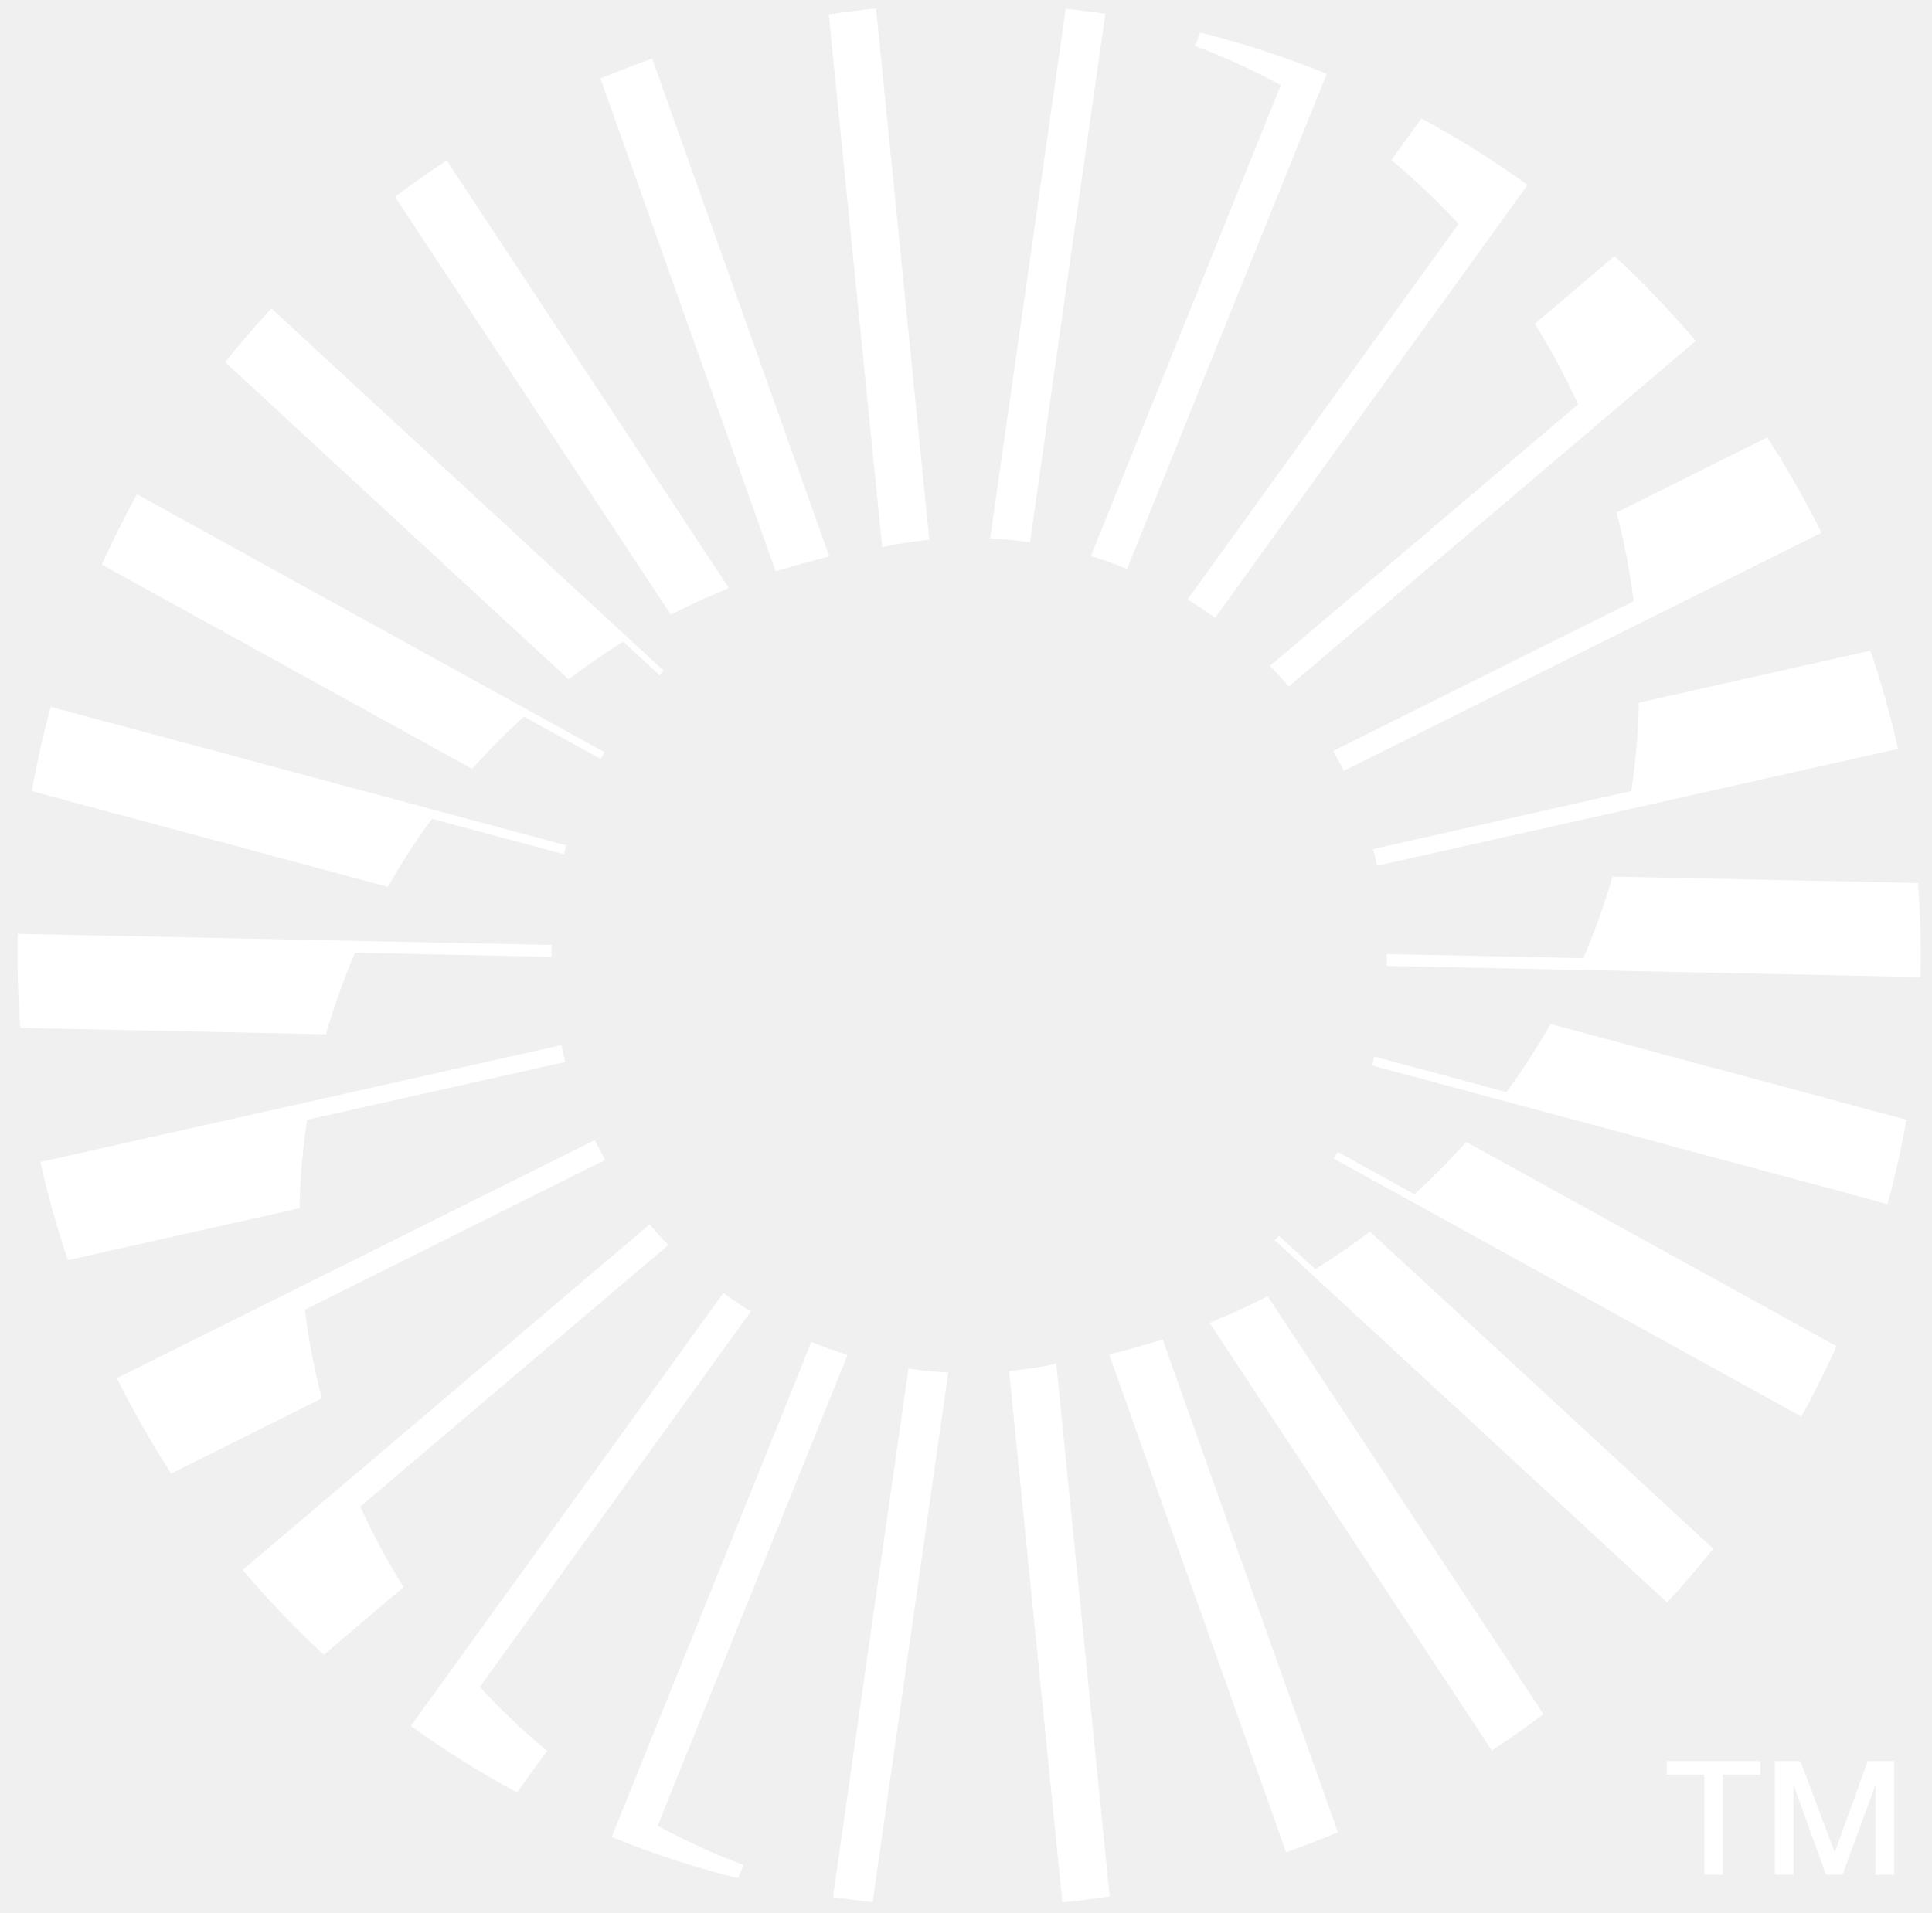
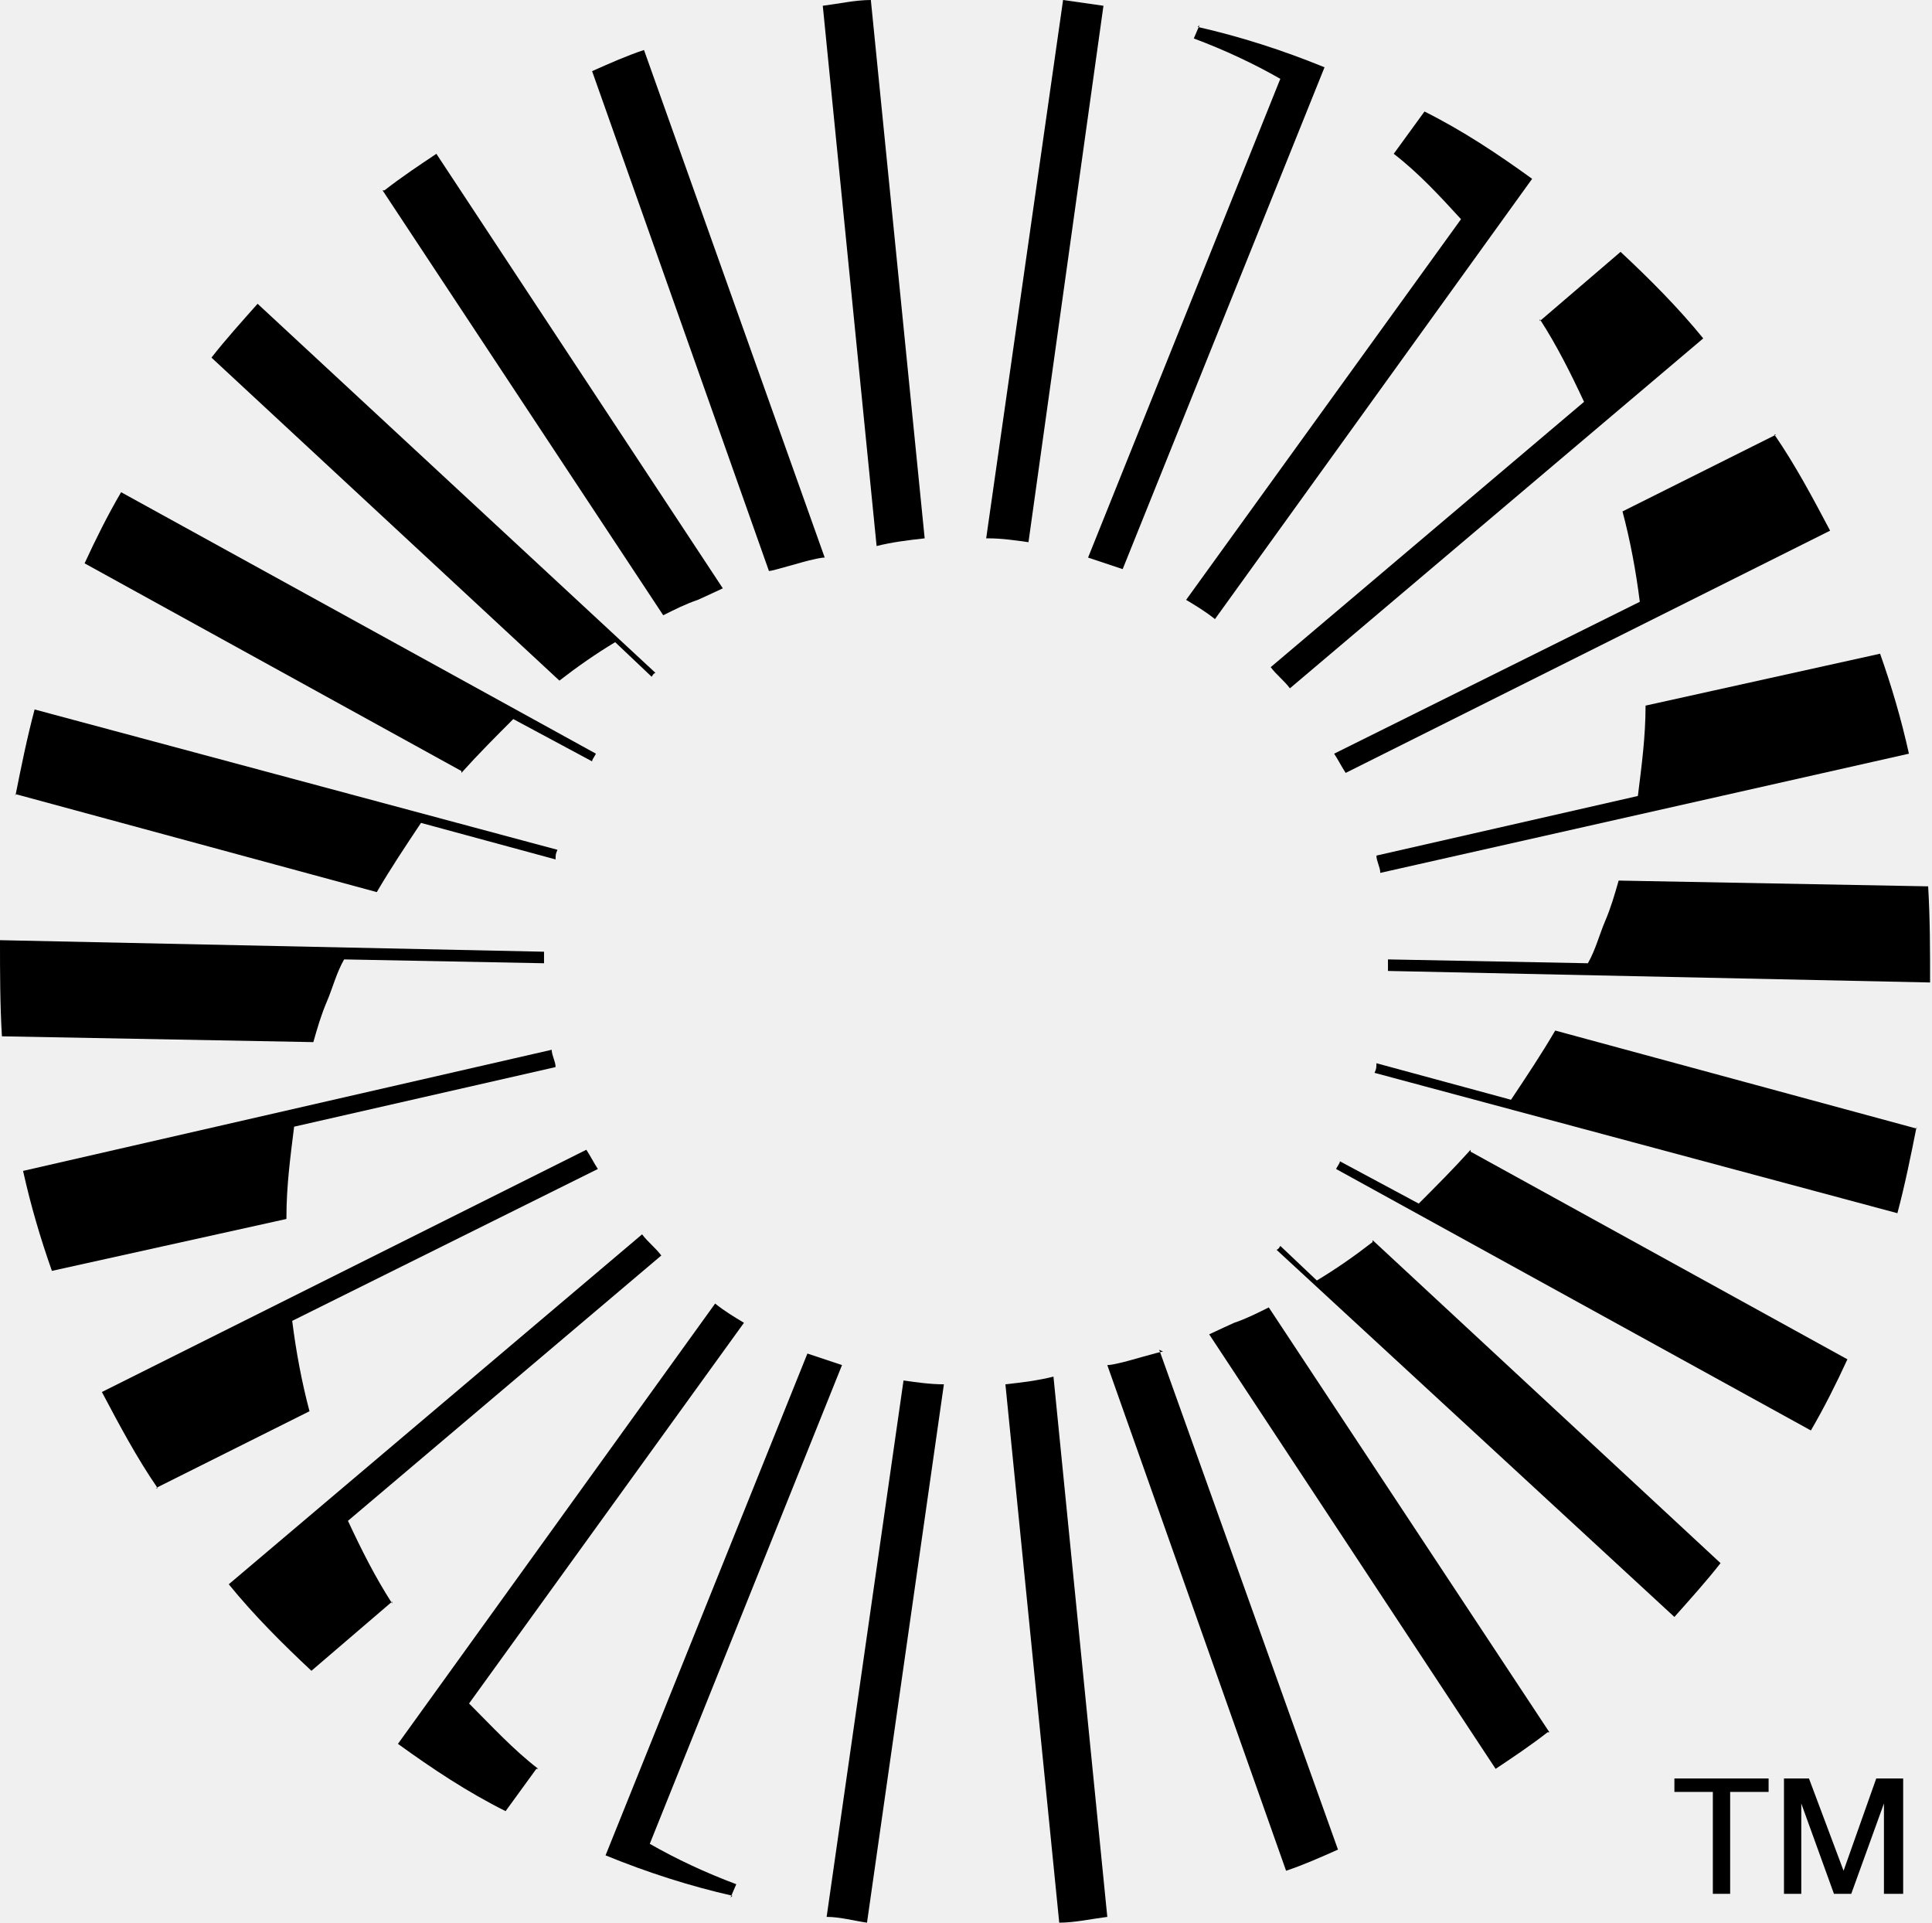
- <svg xmlns="http://www.w3.org/2000/svg" width="102" height="101" viewBox="0 0 102 101" fill="none">
-   <path d="M85.132 46.292C84.925 47.012 84.695 47.725 84.445 48.425C84.182 49.162 83.898 49.885 83.588 50.598L73.218 50.382C73.218 50.592 73.218 50.798 73.212 51.008L101.398 51.598C101.435 49.935 101.392 48.275 101.262 46.628L85.128 46.292H85.132Z" fill="white" />
-   <path d="M63.372 1.722L63.088 2.425C64.652 3.012 66.165 3.708 67.622 4.498L57.592 29.362C58.202 29.548 58.812 29.765 59.415 30.008C59.445 30.022 59.475 30.032 59.502 30.045L70.045 3.905C70.015 3.892 69.985 3.882 69.958 3.868C67.785 2.992 65.585 2.278 63.372 1.722Z" fill="white" />
-   <path d="M73.455 8.452C74.712 9.495 75.898 10.622 77.005 11.825L62.695 31.658C63.195 31.965 63.682 32.288 64.148 32.628L80.645 9.768C78.875 8.488 77.005 7.312 75.042 6.255L73.455 8.455V8.452Z" fill="white" />
-   <path d="M81.028 17.098C81.882 18.458 82.645 19.878 83.315 21.352L67.055 35.162C67.395 35.515 67.722 35.878 68.038 36.255L89.525 18.005C88.195 16.432 86.765 14.935 85.238 13.525L81.032 17.098H81.028Z" fill="white" />
-   <path d="M93.302 23.098L85.345 27.065C85.745 28.588 86.048 30.152 86.248 31.748L70.388 39.655C70.582 40.002 70.768 40.352 70.942 40.705L96.165 28.132C95.308 26.402 94.352 24.722 93.298 23.098H93.302Z" fill="white" />
-   <path d="M86.525 37.108C86.492 38.688 86.355 40.248 86.122 41.775L72.488 44.835C72.565 45.128 72.638 45.422 72.702 45.718L100.205 39.545C99.812 37.792 99.328 36.062 98.752 34.362L86.525 37.105V37.108Z" fill="white" />
-   <path d="M100.655 59.132L81.858 54.078C81.152 55.322 80.375 56.525 79.532 57.672L72.558 55.798C72.518 55.955 72.478 56.108 72.435 56.265L99.655 63.582C100.058 62.102 100.388 60.618 100.652 59.128L100.655 59.132Z" fill="white" />
-   <path d="M77.408 60.302C76.548 61.272 75.635 62.195 74.675 63.065L70.622 60.828C70.558 60.948 70.492 61.068 70.425 61.188L95.105 74.805C95.768 73.602 96.388 72.365 96.962 71.092L77.405 60.302H77.408Z" fill="white" />
-   <path d="M72.322 65.032C71.395 65.742 70.432 66.405 69.438 67.025L67.522 65.255C67.452 65.335 67.378 65.412 67.305 65.492L88.012 84.622C88.858 83.712 89.672 82.765 90.452 81.785L72.322 65.035V65.032Z" fill="white" />
-   <path d="M81.485 90.518L66.925 68.452C66.348 68.748 65.765 69.028 65.172 69.295C65.172 69.295 64.102 69.755 63.858 69.855L78.762 92.438C79.692 91.828 80.598 91.188 81.488 90.518H81.485Z" fill="white" />
-   <path d="M61.385 70.742C61.138 70.818 59.575 71.272 59.112 71.385C59.112 71.385 58.675 71.492 58.555 71.518L67.905 97.815C68.825 97.488 69.735 97.138 70.635 96.758L61.385 70.738V70.742Z" fill="white" />
-   <path d="M55.765 72.018C54.945 72.195 54.115 72.322 53.275 72.405L56.088 100.455C56.925 100.372 57.758 100.268 58.585 100.145L55.765 72.022V72.018Z" fill="white" />
-   <path d="M50.062 72.478C49.362 72.442 48.662 72.375 47.962 72.272L43.978 100.182C44.675 100.282 45.375 100.368 46.072 100.442L50.062 72.482V72.478Z" fill="white" />
-   <path d="M17.205 54.618C17.412 53.898 17.642 53.185 17.892 52.485C18.155 51.748 18.438 51.025 18.748 50.312L29.118 50.528C29.118 50.318 29.118 50.112 29.125 49.902L0.938 49.312C0.902 50.975 0.945 52.635 1.075 54.282L17.208 54.618H17.205Z" fill="white" />
-   <path d="M38.968 99.188L39.252 98.485C37.688 97.898 36.175 97.202 34.718 96.412L44.748 71.548C44.138 71.362 43.528 71.145 42.925 70.902C42.895 70.888 42.865 70.878 42.838 70.865L32.295 97.005C32.325 97.018 32.355 97.028 32.382 97.042C34.555 97.918 36.755 98.632 38.968 99.188Z" fill="white" />
-   <path d="M28.882 92.458C27.625 91.415 26.438 90.288 25.332 89.085L39.642 69.252C39.142 68.945 38.655 68.622 38.188 68.282L21.692 91.142C23.462 92.422 25.332 93.598 27.295 94.655L28.882 92.455V92.458Z" fill="white" />
-   <path d="M21.308 83.812C20.455 82.452 19.692 81.032 19.022 79.558L35.282 65.748C34.942 65.395 34.615 65.032 34.298 64.655L12.812 82.905C14.142 84.478 15.572 85.975 17.098 87.385L21.305 83.812H21.308Z" fill="white" />
-   <path d="M9.038 77.812L16.995 73.845C16.595 72.322 16.292 70.758 16.092 69.162L31.952 61.255C31.758 60.908 31.572 60.558 31.398 60.205L6.172 72.778C7.028 74.508 7.985 76.188 9.038 77.812Z" fill="white" />
-   <path d="M15.812 63.802C15.845 62.222 15.982 60.662 16.215 59.135L29.848 56.075C29.772 55.782 29.698 55.488 29.635 55.192L2.132 61.362C2.525 63.115 3.008 64.845 3.585 66.545L15.815 63.802H15.812Z" fill="white" />
-   <path d="M1.682 41.778L20.478 46.832C21.185 45.588 21.962 44.385 22.805 43.238L29.778 45.112C29.818 44.955 29.858 44.802 29.902 44.645L2.678 37.325C2.275 38.805 1.945 40.288 1.682 41.778Z" fill="white" />
-   <path d="M24.928 40.608C25.788 39.638 26.702 38.715 27.662 37.845L31.715 40.082C31.778 39.962 31.845 39.842 31.912 39.722L7.232 26.102C6.568 27.305 5.948 28.542 5.375 29.815L24.932 40.605L24.928 40.608Z" fill="white" />
-   <path d="M30.018 35.878C30.945 35.168 31.908 34.505 32.902 33.885L34.818 35.655C34.888 35.575 34.962 35.498 35.035 35.418L14.328 16.288C13.482 17.198 12.668 18.145 11.888 19.125L30.018 35.875V35.878Z" fill="white" />
-   <path d="M20.855 10.392L35.415 32.458C35.992 32.162 36.575 31.882 37.168 31.615C37.168 31.615 38.238 31.155 38.482 31.055L23.582 8.472C22.652 9.082 21.745 9.722 20.855 10.392Z" fill="white" />
-   <path d="M40.952 30.168C41.198 30.092 42.762 29.638 43.225 29.525C43.225 29.525 43.662 29.418 43.782 29.392L34.432 3.095C33.512 3.422 32.602 3.772 31.702 4.152L40.952 30.172V30.168Z" fill="white" />
-   <path d="M46.572 28.892C47.392 28.715 48.222 28.588 49.062 28.505L46.252 0.455C45.415 0.538 44.582 0.642 43.755 0.765L46.575 28.888L46.572 28.892Z" fill="white" />
-   <path d="M52.278 28.432C52.978 28.468 53.678 28.535 54.378 28.638L58.358 0.728C57.662 0.628 56.962 0.542 56.265 0.468L52.275 28.428L52.278 28.432Z" fill="white" />
-   <path d="M89.983 99V93.711H88V93H92.939V93.711H90.956V99H89.983Z" fill="white" />
-   <path d="M93.705 99V93H95.052L96.866 97.817L98.606 93H100V99H99.018V94.251L97.278 99H96.408L94.687 94.251V99H93.705Z" fill="white" />
+ <svg xmlns="http://www.w3.org/2000/svg" id="Layer_1" version="1.1" viewBox="0 0 100.5 100">
+   <path d="M84.2,45.8c-.2.7-.4,1.4-.7,2.1-.3.7-.5,1.5-.9,2.2l-10.4-.2c0,.2,0,.4,0,.6l28.2.6c0-1.7,0-3.3-.1-5l-16.1-.3h0Z" />
+   <path d="M62.4,1.3l-.3.7c1.6.6,3.1,1.3,4.5,2.1l-10,24.9c.6.2,1.2.4,1.8.6,0,0,0,0,0,0l10.5-26.1s0,0,0,0c-2.2-.9-4.4-1.6-6.6-2.1Z" />
+   <path d="M72.5,8c1.3,1,2.4,2.2,3.5,3.4l-14.3,19.8c.5.3,1,.6,1.5,1l16.5-22.9c-1.8-1.3-3.6-2.5-5.6-3.5l-1.6,2.2h0Z" />
+   <path d="M80.1,16.6c.9,1.4,1.6,2.8,2.3,4.3l-16.3,13.8c.3.4.7.7,1,1.1l21.5-18.2c-1.3-1.6-2.8-3.1-4.3-4.5l-4.2,3.6h0Z" />
+   <path d="M92.4,22.6l-8,4c.4,1.5.7,3.1.9,4.7l-15.9,7.9c.2.3.4.7.6,1l25.2-12.6c-.9-1.7-1.8-3.4-2.9-5h0Z" />
+   <path d="M85.6,36.7c0,1.6-.2,3.1-.4,4.7l-13.6,3.1c0,.3.2.6.2.9l27.5-6.2c-.4-1.8-.9-3.5-1.5-5.2l-12.2,2.7h0Z" />
+   <path d="M99.7,58.7l-18.8-5.1c-.7,1.2-1.5,2.4-2.3,3.6l-7-1.9c0,.2,0,.3-.1.5l27.2,7.3c.4-1.5.7-3,1-4.5h0Z" />
+   <path d="M76.5,59.8c-.9,1-1.8,1.9-2.7,2.8l-4.1-2.2c0,.1-.1.2-.2.4l24.7,13.6c.7-1.2,1.3-2.4,1.9-3.7l-19.6-10.8h0Z" />
+   <path d="M71.4,64.6c-.9.7-1.9,1.4-2.9,2l-1.9-1.8c0,0-.1.2-.2.2l20.7,19.1c.8-.9,1.7-1.9,2.4-2.8l-18.1-16.8h0Z" />
+   <path d="M80.6,90.1l-14.6-22.1c-.6.3-1.2.6-1.8.8,0,0-1.1.5-1.3.6l14.9,22.6c.9-.6,1.8-1.2,2.7-1.9h0Z" />
+   <path d="M60.5,70.3c-.2,0-1.8.5-2.3.6,0,0-.4.1-.6.1l9.3,26.3c.9-.3,1.8-.7,2.7-1.1l-9.3-26h0Z" />
+   <path d="M54.8,71.6c-.8.2-1.6.3-2.5.4l2.8,28c.8,0,1.7-.2,2.5-.3l-2.8-28.1h0Z" />
+   <path d="M49.1,72c-.7,0-1.4-.1-2.1-.2l-4,27.9c.7,0,1.4.2,2.1.3l4-28h0Z" />
+   <path d="M16.3,54.2c.2-.7.4-1.4.7-2.1.3-.7.5-1.5.9-2.2l10.4.2c0-.2,0-.4,0-.6L0,48.9c0,1.7,0,3.3.1,5l16.1.3h0Z" />
+   <path d="M38,98.7l.3-.7c-1.6-.6-3.1-1.3-4.5-2.1l10-24.9c-.6-.2-1.2-.4-1.8-.6,0,0,0,0,0,0l-10.5,26.1s0,0,0,0c2.2.9,4.4,1.6,6.6,2.1Z" />
+   <path d="M28,92c-1.3-1-2.4-2.2-3.6-3.4l14.3-19.8c-.5-.3-1-.6-1.5-1l-16.5,22.9c1.8,1.3,3.6,2.5,5.6,3.5l1.6-2.2h0Z" />
+   <path d="M20.4,83.4c-.9-1.4-1.6-2.8-2.3-4.3l16.3-13.8c-.3-.4-.7-.7-1-1.1l-21.5,18.2c1.3,1.6,2.8,3.1,4.3,4.5l4.2-3.6h0Z" />
+   <path d="M8.1,77.4l8-4c-.4-1.5-.7-3.1-.9-4.7l15.9-7.9c-.2-.3-.4-.7-.6-1l-25.2,12.6c.9,1.7,1.8,3.4,2.9,5Z" />
+   <path d="M14.9,63.3c0-1.6.2-3.1.4-4.7l13.6-3.1c0-.3-.2-.6-.2-.9L1.2,60.9c.4,1.8.9,3.5,1.5,5.2l12.2-2.7h0Z" />
+   <path d="M.8,41.3l18.8,5.1c.7-1.2,1.5-2.4,2.3-3.6l7,1.9c0-.2,0-.3.1-.5L1.8,36.9c-.4,1.5-.7,3-1,4.5Z" />
+   <path d="M24,40.2c.9-1,1.8-1.9,2.7-2.8l4.1,2.2c0-.1.1-.2.2-.4L6.3,25.6c-.7,1.2-1.3,2.4-1.9,3.7l19.6,10.8h0Z" />
+   <path d="M29.1,35.4c.9-.7,1.9-1.4,2.9-2l1.9,1.8c0,0,.1-.2.2-.2L13.4,15.8c-.8.9-1.7,1.9-2.4,2.8l18.1,16.8h0Z" />
+   <path d="M19.9,9.9l14.6,22.1c.6-.3,1.2-.6,1.8-.8,0,0,1.1-.5,1.3-.6l-14.9-22.6c-.9.6-1.8,1.2-2.7,1.9Z" />
+   <path d="M40,29.7c.2,0,1.8-.5,2.3-.6,0,0,.4-.1.6-.1L33.5,2.6c-.9.3-1.8.7-2.7,1.1l9.2,26h0Z" />
+   <path d="M45.6,28.4c.8-.2,1.6-.3,2.5-.4L45.3,0c-.8,0-1.7.2-2.5.3l2.8,28.1h0Z" />
+   <path d="M51.4,28c.7,0,1.4.1,2.1.2L57.4.3c-.7-.1-1.4-.2-2.1-.3l-4,28h0Z" />
+   <path d="M89.1,98.5v-5.3h-2v-.7h4.9v.7h-2v5.3h-1Z" />
+   <path d="M92.8,98.5v-6h1.3l1.8,4.8,1.7-4.8h1.4v6h-1v-4.7l-1.7,4.7h-.9l-1.7-4.7v4.7h-1Z" />
</svg>
